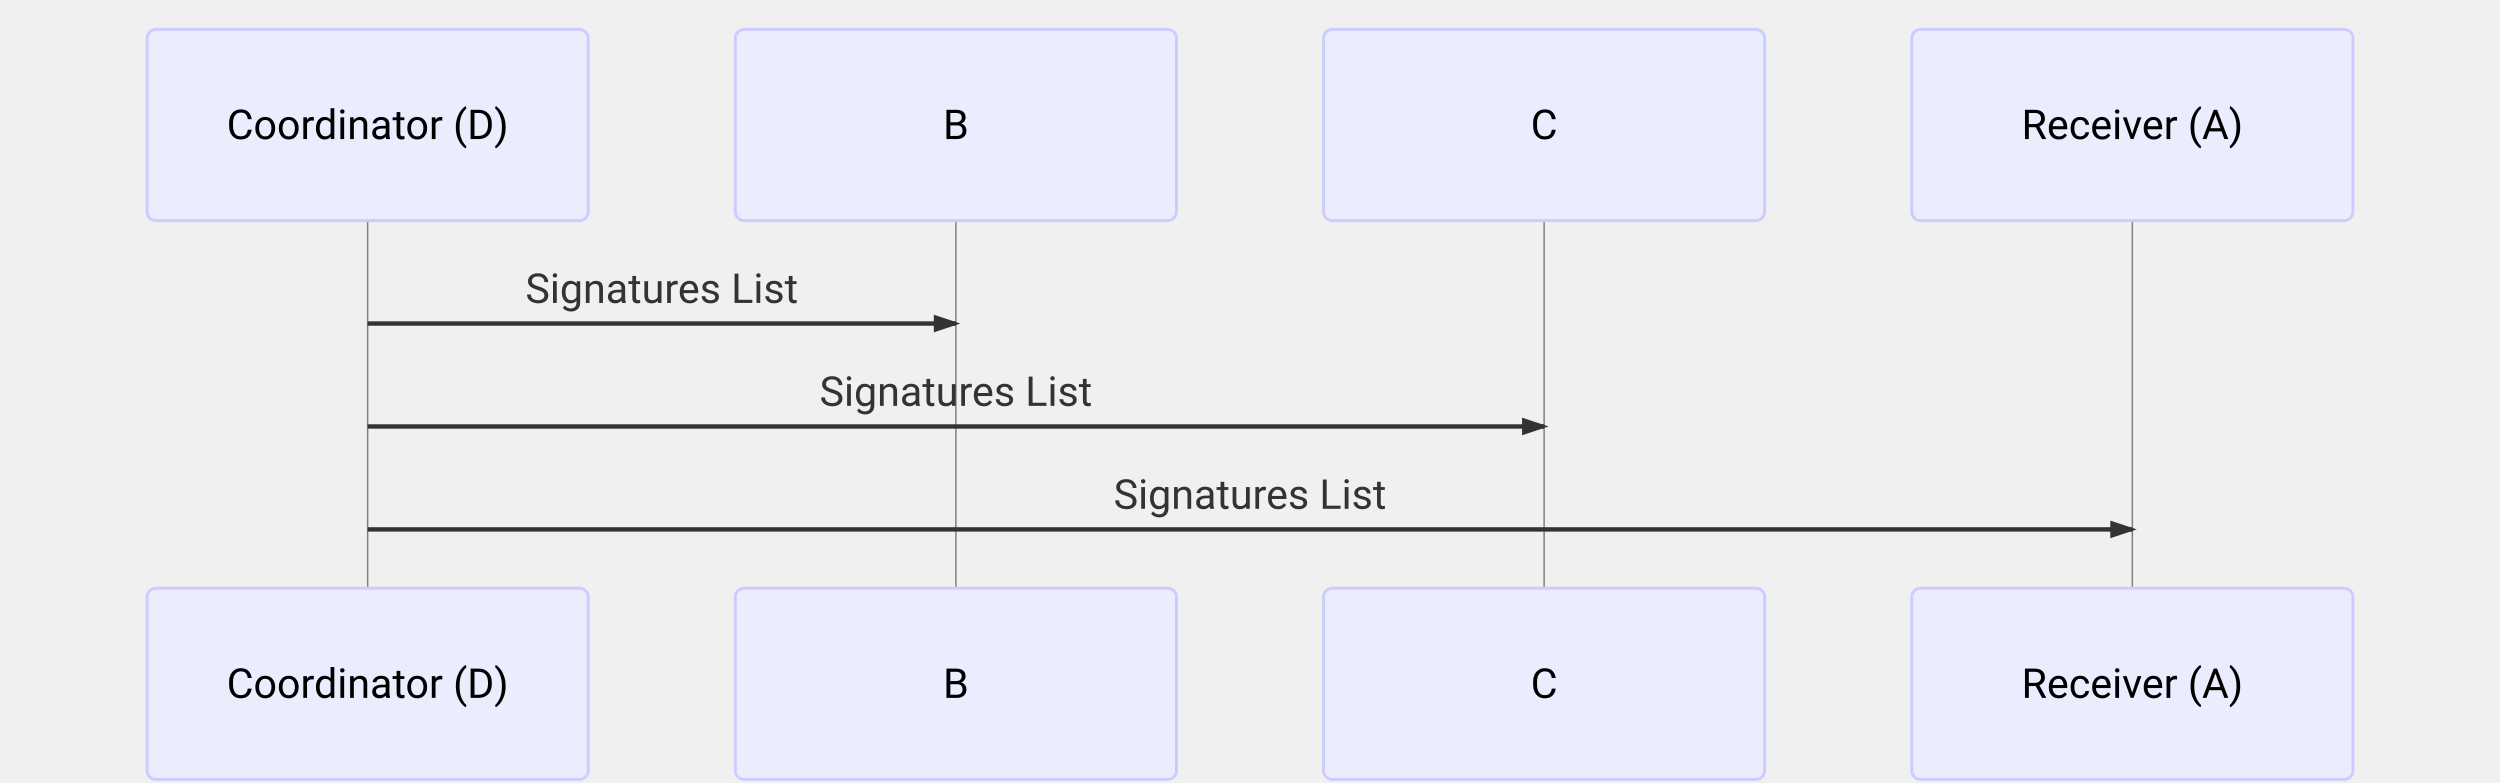
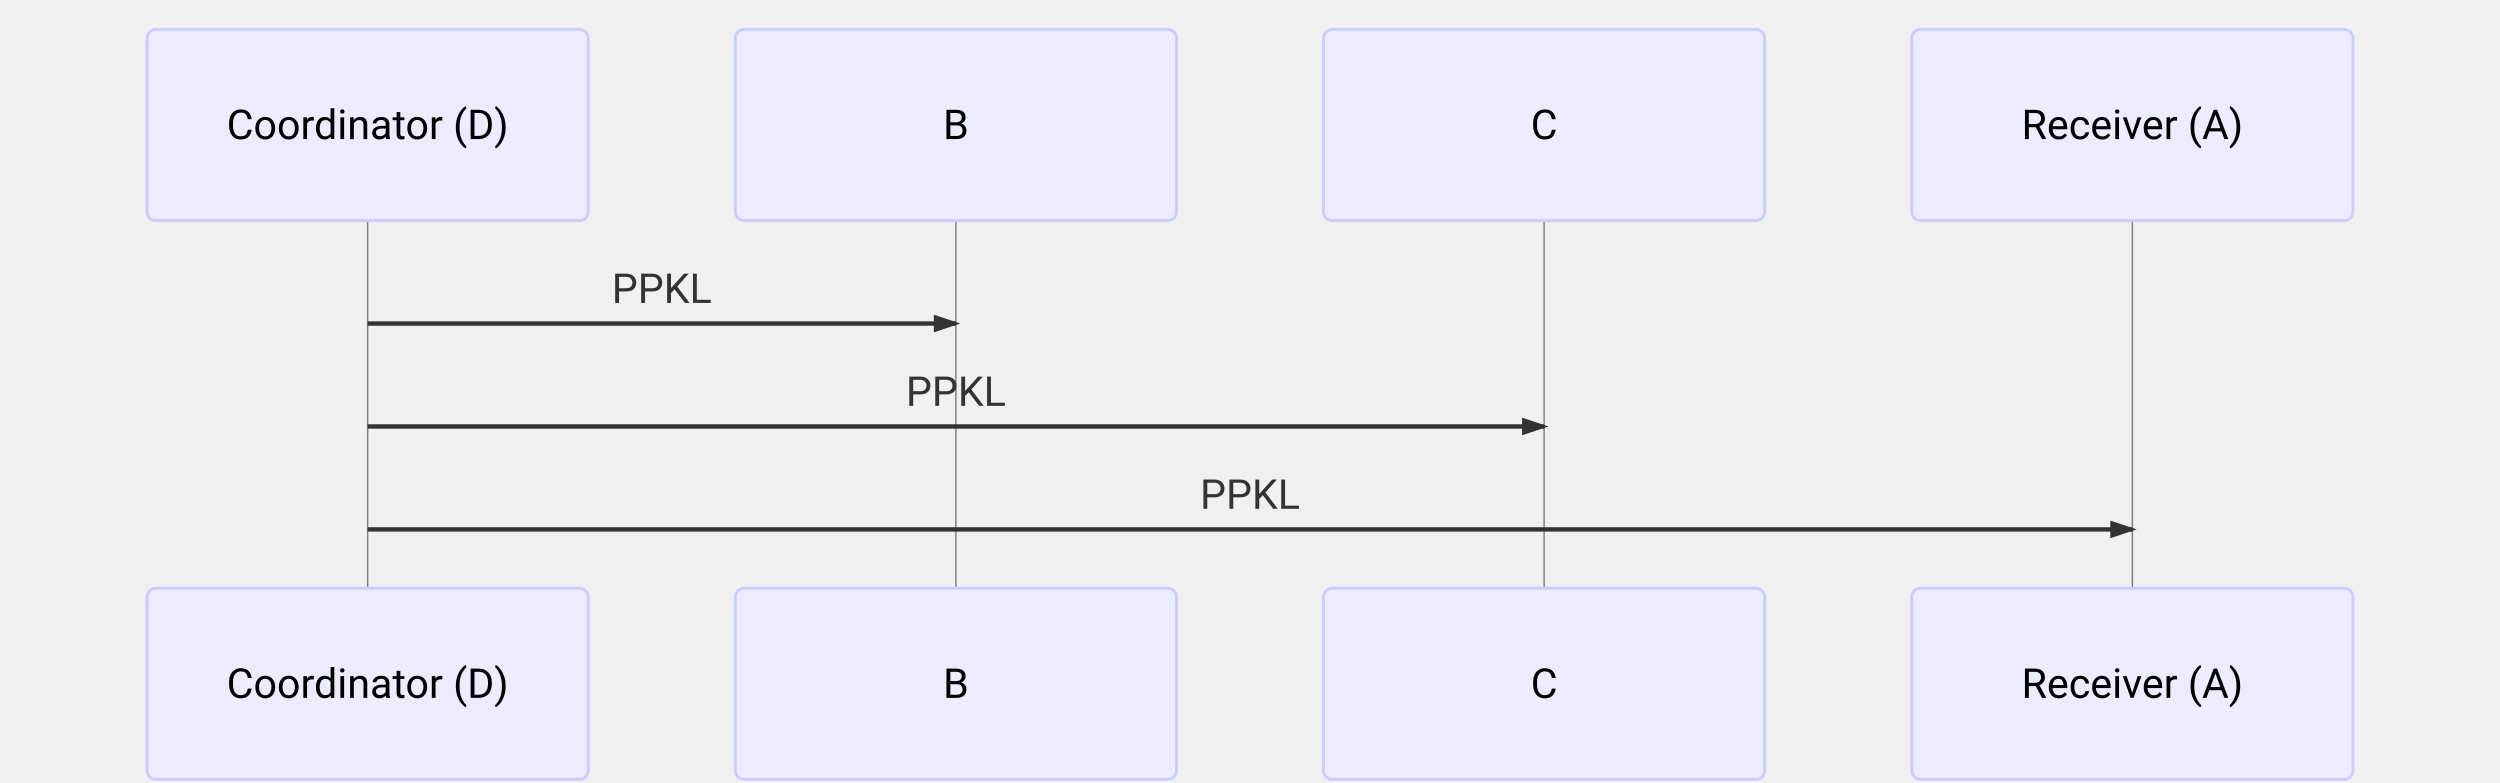
- <svg xmlns="http://www.w3.org/2000/svg" id="mermaid-1538120130587" width="100%" height="100%" style="max-width:850px;" viewBox="-50 -10 850 266">
+ <svg xmlns="http://www.w3.org/2000/svg" id="mermaid-1538477715284" width="100%" height="100%" style="max-width:850px;" viewBox="-50 -10 850 266">
  <style>


- #mermaid-1538120130587 .label {
+ #mermaid-1538477715284 .label {
  font-family: 'trebuchet ms', verdana, arial;
  color: #333; }

- #mermaid-1538120130587 .node rect,
- #mermaid-1538120130587 .node circle,
- #mermaid-1538120130587 .node ellipse,
- #mermaid-1538120130587 .node polygon {
+ #mermaid-1538477715284 .node rect,
+ #mermaid-1538477715284 .node circle,
+ #mermaid-1538477715284 .node ellipse,
+ #mermaid-1538477715284 .node polygon {
  fill: #ECECFF;
  stroke: #9370DB;
  stroke-width: 1px; }

- #mermaid-1538120130587 .node.clickable {
+ #mermaid-1538477715284 .node.clickable {
  cursor: pointer; }

- #mermaid-1538120130587 .arrowheadPath {
+ #mermaid-1538477715284 .arrowheadPath {
  fill: #333333; }

- #mermaid-1538120130587 .edgePath .path {
+ #mermaid-1538477715284 .edgePath .path {
  stroke: #333333;
  stroke-width: 1.5px; }

- #mermaid-1538120130587 .edgeLabel {
+ #mermaid-1538477715284 .edgeLabel {
  background-color: #e8e8e8; }

- #mermaid-1538120130587 .cluster rect {
+ #mermaid-1538477715284 .cluster rect {
  fill: #ffffde !important;
  stroke: #aaaa33 !important;
  stroke-width: 1px !important; }

- #mermaid-1538120130587 .cluster text {
-   fill: #333; }
- 
- #mermaid-1538120130587 div.mermaidTooltip {
+ #mermaid-1538477715284 .cluster text {
+   fill: #333; }
+ 
+ #mermaid-1538477715284 div.mermaidTooltip {
  position: absolute;
  text-align: center;
  max-width: 200px;
  padding: 2px;
  font-family: 'trebuchet ms', verdana, arial;
  font-size: 12px;
  background: #ffffde;
  border: 1px solid #aaaa33;
  border-radius: 2px;
  pointer-events: none;
  z-index: 100; }

- #mermaid-1538120130587 .actor {
+ #mermaid-1538477715284 .actor {
  stroke: #CCCCFF;
  fill: #ECECFF; }

- #mermaid-1538120130587 text.actor {
+ #mermaid-1538477715284 text.actor {
  fill: black;
  stroke: none; }

- #mermaid-1538120130587 .actor-line {
+ #mermaid-1538477715284 .actor-line {
  stroke: grey; }

- #mermaid-1538120130587 .messageLine0 {
+ #mermaid-1538477715284 .messageLine0 {
  stroke-width: 1.5;
  stroke-dasharray: '2 2';
  marker-end: 'url(#arrowhead)';
  stroke: #333; }

- #mermaid-1538120130587 .messageLine1 {
+ #mermaid-1538477715284 .messageLine1 {
  stroke-width: 1.5;
  stroke-dasharray: '2 2';
  stroke: #333; }

- #mermaid-1538120130587 #arrowhead {
-   fill: #333; }
- 
- #mermaid-1538120130587 #crosshead path {
+ #mermaid-1538477715284 #arrowhead {
+   fill: #333; }
+ 
+ #mermaid-1538477715284 #crosshead path {
  fill: #333 !important;
  stroke: #333 !important; }

- #mermaid-1538120130587 .messageText {
+ #mermaid-1538477715284 .messageText {
  fill: #333;
  stroke: none; }

- #mermaid-1538120130587 .labelBox {
+ #mermaid-1538477715284 .labelBox {
  stroke: #CCCCFF;
  fill: #ECECFF; }

- #mermaid-1538120130587 .labelText {
+ #mermaid-1538477715284 .labelText {
  fill: black;
  stroke: none; }

- #mermaid-1538120130587 .loopText {
+ #mermaid-1538477715284 .loopText {
  fill: black;
  stroke: none; }

- #mermaid-1538120130587 .loopLine {
+ #mermaid-1538477715284 .loopLine {
  stroke-width: 2;
  stroke-dasharray: '2 2';
  marker-end: 'url(#arrowhead)';
  stroke: #CCCCFF; }

- #mermaid-1538120130587 .note {
+ #mermaid-1538477715284 .note {
  stroke: #aaaa33;
  fill: #fff5ad; }

- #mermaid-1538120130587 .noteText {
+ #mermaid-1538477715284 .noteText {
  fill: black;
  stroke: none;
  font-family: 'trebuchet ms', verdana, arial;
  font-size: 14px; }


- #mermaid-1538120130587 .section {
+ #mermaid-1538477715284 .section {
  stroke: none;
  opacity: 0.2; }

- #mermaid-1538120130587 .section0 {
+ #mermaid-1538477715284 .section0 {
  fill: rgba(102, 102, 255, 0.49); }

- #mermaid-1538120130587 .section2 {
+ #mermaid-1538477715284 .section2 {
  fill: #fff400; }

- #mermaid-1538120130587 .section1,
- #mermaid-1538120130587 .section3 {
+ #mermaid-1538477715284 .section1,
+ #mermaid-1538477715284 .section3 {
  fill: white;
  opacity: 0.2; }

- #mermaid-1538120130587 .sectionTitle0 {
-   fill: #333; }
- 
- #mermaid-1538120130587 .sectionTitle1 {
-   fill: #333; }
- 
- #mermaid-1538120130587 .sectionTitle2 {
-   fill: #333; }
- 
- #mermaid-1538120130587 .sectionTitle3 {
-   fill: #333; }
- 
- #mermaid-1538120130587 .sectionTitle {
+ #mermaid-1538477715284 .sectionTitle0 {
+   fill: #333; }
+ 
+ #mermaid-1538477715284 .sectionTitle1 {
+   fill: #333; }
+ 
+ #mermaid-1538477715284 .sectionTitle2 {
+   fill: #333; }
+ 
+ #mermaid-1538477715284 .sectionTitle3 {
+   fill: #333; }
+ 
+ #mermaid-1538477715284 .sectionTitle {
  text-anchor: start;
  font-size: 11px;
  text-height: 14px; }


- #mermaid-1538120130587 .grid .tick {
+ #mermaid-1538477715284 .grid .tick {
  stroke: lightgrey;
  opacity: 0.3;
  shape-rendering: crispEdges; }

- #mermaid-1538120130587 .grid path {
+ #mermaid-1538477715284 .grid path {
  stroke-width: 0; }


- #mermaid-1538120130587 .today {
+ #mermaid-1538477715284 .today {
  fill: none;
  stroke: red;
  stroke-width: 2px; }



- #mermaid-1538120130587 .task {
+ #mermaid-1538477715284 .task {
  stroke-width: 2; }

- #mermaid-1538120130587 .taskText {
+ #mermaid-1538477715284 .taskText {
  text-anchor: middle;
  font-size: 11px; }

- #mermaid-1538120130587 .taskTextOutsideRight {
+ #mermaid-1538477715284 .taskTextOutsideRight {
  fill: black;
  text-anchor: start;
  font-size: 11px; }

- #mermaid-1538120130587 .taskTextOutsideLeft {
+ #mermaid-1538477715284 .taskTextOutsideLeft {
  fill: black;
  text-anchor: end;
  font-size: 11px; }


- #mermaid-1538120130587 .taskText0,
- #mermaid-1538120130587 .taskText1,
- #mermaid-1538120130587 .taskText2,
- #mermaid-1538120130587 .taskText3 {
+ #mermaid-1538477715284 .taskText0,
+ #mermaid-1538477715284 .taskText1,
+ #mermaid-1538477715284 .taskText2,
+ #mermaid-1538477715284 .taskText3 {
  fill: white; }

- #mermaid-1538120130587 .task0,
- #mermaid-1538120130587 .task1,
- #mermaid-1538120130587 .task2,
- #mermaid-1538120130587 .task3 {
+ #mermaid-1538477715284 .task0,
+ #mermaid-1538477715284 .task1,
+ #mermaid-1538477715284 .task2,
+ #mermaid-1538477715284 .task3 {
  fill: #8a90dd;
  stroke: #534fbc; }

- #mermaid-1538120130587 .taskTextOutside0,
- #mermaid-1538120130587 .taskTextOutside2 {
+ #mermaid-1538477715284 .taskTextOutside0,
+ #mermaid-1538477715284 .taskTextOutside2 {
  fill: black; }

- #mermaid-1538120130587 .taskTextOutside1,
- #mermaid-1538120130587 .taskTextOutside3 {
+ #mermaid-1538477715284 .taskTextOutside1,
+ #mermaid-1538477715284 .taskTextOutside3 {
  fill: black; }


- #mermaid-1538120130587 .active0,
- #mermaid-1538120130587 .active1,
- #mermaid-1538120130587 .active2,
- #mermaid-1538120130587 .active3 {
+ #mermaid-1538477715284 .active0,
+ #mermaid-1538477715284 .active1,
+ #mermaid-1538477715284 .active2,
+ #mermaid-1538477715284 .active3 {
  fill: #bfc7ff;
  stroke: #534fbc; }

- #mermaid-1538120130587 .activeText0,
- #mermaid-1538120130587 .activeText1,
- #mermaid-1538120130587 .activeText2,
- #mermaid-1538120130587 .activeText3 {
+ #mermaid-1538477715284 .activeText0,
+ #mermaid-1538477715284 .activeText1,
+ #mermaid-1538477715284 .activeText2,
+ #mermaid-1538477715284 .activeText3 {
  fill: black !important; }


- #mermaid-1538120130587 .done0,
- #mermaid-1538120130587 .done1,
- #mermaid-1538120130587 .done2,
- #mermaid-1538120130587 .done3 {
+ #mermaid-1538477715284 .done0,
+ #mermaid-1538477715284 .done1,
+ #mermaid-1538477715284 .done2,
+ #mermaid-1538477715284 .done3 {
  stroke: grey;
  fill: lightgrey;
  stroke-width: 2; }

- #mermaid-1538120130587 .doneText0,
- #mermaid-1538120130587 .doneText1,
- #mermaid-1538120130587 .doneText2,
- #mermaid-1538120130587 .doneText3 {
+ #mermaid-1538477715284 .doneText0,
+ #mermaid-1538477715284 .doneText1,
+ #mermaid-1538477715284 .doneText2,
+ #mermaid-1538477715284 .doneText3 {
  fill: black !important; }


- #mermaid-1538120130587 .crit0,
- #mermaid-1538120130587 .crit1,
- #mermaid-1538120130587 .crit2,
- #mermaid-1538120130587 .crit3 {
+ #mermaid-1538477715284 .crit0,
+ #mermaid-1538477715284 .crit1,
+ #mermaid-1538477715284 .crit2,
+ #mermaid-1538477715284 .crit3 {
  stroke: #ff8888;
  fill: red;
  stroke-width: 2; }

- #mermaid-1538120130587 .activeCrit0,
- #mermaid-1538120130587 .activeCrit1,
- #mermaid-1538120130587 .activeCrit2,
- #mermaid-1538120130587 .activeCrit3 {
+ #mermaid-1538477715284 .activeCrit0,
+ #mermaid-1538477715284 .activeCrit1,
+ #mermaid-1538477715284 .activeCrit2,
+ #mermaid-1538477715284 .activeCrit3 {
  stroke: #ff8888;
  fill: #bfc7ff;
  stroke-width: 2; }

- #mermaid-1538120130587 .doneCrit0,
- #mermaid-1538120130587 .doneCrit1,
- #mermaid-1538120130587 .doneCrit2,
- #mermaid-1538120130587 .doneCrit3 {
+ #mermaid-1538477715284 .doneCrit0,
+ #mermaid-1538477715284 .doneCrit1,
+ #mermaid-1538477715284 .doneCrit2,
+ #mermaid-1538477715284 .doneCrit3 {
  stroke: #ff8888;
  fill: lightgrey;
  stroke-width: 2;
  cursor: pointer;
  shape-rendering: crispEdges; }

- #mermaid-1538120130587 .doneCritText0,
- #mermaid-1538120130587 .doneCritText1,
- #mermaid-1538120130587 .doneCritText2,
- #mermaid-1538120130587 .doneCritText3 {
+ #mermaid-1538477715284 .doneCritText0,
+ #mermaid-1538477715284 .doneCritText1,
+ #mermaid-1538477715284 .doneCritText2,
+ #mermaid-1538477715284 .doneCritText3 {
  fill: black !important; }

- #mermaid-1538120130587 .activeCritText0,
- #mermaid-1538120130587 .activeCritText1,
- #mermaid-1538120130587 .activeCritText2,
- #mermaid-1538120130587 .activeCritText3 {
+ #mermaid-1538477715284 .activeCritText0,
+ #mermaid-1538477715284 .activeCritText1,
+ #mermaid-1538477715284 .activeCritText2,
+ #mermaid-1538477715284 .activeCritText3 {
  fill: black !important; }

- #mermaid-1538120130587 .titleText {
+ #mermaid-1538477715284 .titleText {
  text-anchor: middle;
  font-size: 18px;
  fill: black; }

- #mermaid-1538120130587 g.classGroup text {
+ #mermaid-1538477715284 g.classGroup text {
  fill: #9370DB;
  stroke: none;
  font-family: 'trebuchet ms', verdana, arial;
  font-size: 10px; }

- #mermaid-1538120130587 g.classGroup rect {
+ #mermaid-1538477715284 g.classGroup rect {
  fill: #ECECFF;
  stroke: #9370DB; }

- #mermaid-1538120130587 g.classGroup line {
-   stroke: #9370DB;
-   stroke-width: 1; }
- 
- #mermaid-1538120130587 .classLabel .box {
+ #mermaid-1538477715284 g.classGroup line {
+   stroke: #9370DB;
+   stroke-width: 1; }
+ 
+ #mermaid-1538477715284 .classLabel .box {
  stroke: none;
  stroke-width: 0;
  fill: #ECECFF;
  opacity: 0.5; }

- #mermaid-1538120130587 .classLabel .label {
+ #mermaid-1538477715284 .classLabel .label {
  fill: #9370DB;
  font-size: 10px; }

- #mermaid-1538120130587 .relation {
+ #mermaid-1538477715284 .relation {
  stroke: #9370DB;
  stroke-width: 1;
  fill: none; }

- #mermaid-1538120130587 #compositionStart {
-   fill: #9370DB;
-   stroke: #9370DB;
-   stroke-width: 1; }
- 
- #mermaid-1538120130587 #compositionEnd {
-   fill: #9370DB;
-   stroke: #9370DB;
-   stroke-width: 1; }
- 
- #mermaid-1538120130587 #aggregationStart {
+ #mermaid-1538477715284 #compositionStart {
+   fill: #9370DB;
+   stroke: #9370DB;
+   stroke-width: 1; }
+ 
+ #mermaid-1538477715284 #compositionEnd {
+   fill: #9370DB;
+   stroke: #9370DB;
+   stroke-width: 1; }
+ 
+ #mermaid-1538477715284 #aggregationStart {
  fill: #ECECFF;
  stroke: #9370DB;
  stroke-width: 1; }

- #mermaid-1538120130587 #aggregationEnd {
+ #mermaid-1538477715284 #aggregationEnd {
  fill: #ECECFF;
  stroke: #9370DB;
  stroke-width: 1; }

- #mermaid-1538120130587 #dependencyStart {
-   fill: #9370DB;
-   stroke: #9370DB;
-   stroke-width: 1; }
- 
- #mermaid-1538120130587 #dependencyEnd {
-   fill: #9370DB;
-   stroke: #9370DB;
-   stroke-width: 1; }
- 
- #mermaid-1538120130587 #extensionStart {
-   fill: #9370DB;
-   stroke: #9370DB;
-   stroke-width: 1; }
- 
- #mermaid-1538120130587 #extensionEnd {
-   fill: #9370DB;
-   stroke: #9370DB;
-   stroke-width: 1; }
- 
- #mermaid-1538120130587 .commit-id,
- #mermaid-1538120130587 .commit-msg,
- #mermaid-1538120130587 .branch-label {
+ #mermaid-1538477715284 #dependencyStart {
+   fill: #9370DB;
+   stroke: #9370DB;
+   stroke-width: 1; }
+ 
+ #mermaid-1538477715284 #dependencyEnd {
+   fill: #9370DB;
+   stroke: #9370DB;
+   stroke-width: 1; }
+ 
+ #mermaid-1538477715284 #extensionStart {
+   fill: #9370DB;
+   stroke: #9370DB;
+   stroke-width: 1; }
+ 
+ #mermaid-1538477715284 #extensionEnd {
+   fill: #9370DB;
+   stroke: #9370DB;
+   stroke-width: 1; }
+ 
+ #mermaid-1538477715284 .commit-id,
+ #mermaid-1538477715284 .commit-msg,
+ #mermaid-1538477715284 .branch-label {
  fill: lightgrey;
  color: lightgrey; }
</style>
-   <style>#mermaid-1538120130587 {
+   <style>#mermaid-1538477715284 {
    color: rgba(0, 0, 0, 0.65);
    font: normal normal 400 normal 14px / 21px "Monospaced Number", "Chinese Quote", -apple-system, BlinkMacSystemFont, "Segoe UI", Roboto, "PingFang SC", "Hiragino Sans GB", "Microsoft YaHei", "Helvetica Neue", Helvetica, Arial, sans-serif;
  }</style>
  <g />
  <g>
    <line id="actor0" x1="75" y1="5" x2="75" y2="255" class="actor-line" stroke-width="0.5px" stroke="#999" />
    <rect x="0" y="0" fill="#eaeaea" stroke="#666" width="150" height="65" rx="3" ry="3" class="actor" />
    <text x="75" y="32.5" dominant-baseline="central" alignment-baseline="central" class="actor" style="text-anchor: middle;">
      <tspan x="75" dy="0">Coordinator (D)</tspan>
    </text>
  </g>
  <g>
    <line id="actor1" x1="275" y1="5" x2="275" y2="255" class="actor-line" stroke-width="0.5px" stroke="#999" />
    <rect x="200" y="0" fill="#eaeaea" stroke="#666" width="150" height="65" rx="3" ry="3" class="actor" />
    <text x="275" y="32.5" dominant-baseline="central" alignment-baseline="central" class="actor" style="text-anchor: middle;">
      <tspan x="275" dy="0">B</tspan>
    </text>
  </g>
  <g>
    <line id="actor2" x1="475" y1="5" x2="475" y2="255" class="actor-line" stroke-width="0.5px" stroke="#999" />
    <rect x="400" y="0" fill="#eaeaea" stroke="#666" width="150" height="65" rx="3" ry="3" class="actor" />
    <text x="475" y="32.5" dominant-baseline="central" alignment-baseline="central" class="actor" style="text-anchor: middle;">
      <tspan x="475" dy="0">C</tspan>
    </text>
  </g>
  <g>
    <line id="actor3" x1="675" y1="5" x2="675" y2="255" class="actor-line" stroke-width="0.5px" stroke="#999" />
    <rect x="600" y="0" fill="#eaeaea" stroke="#666" width="150" height="65" rx="3" ry="3" class="actor" />
    <text x="675" y="32.5" dominant-baseline="central" alignment-baseline="central" class="actor" style="text-anchor: middle;">
      <tspan x="675" dy="0">Receiver (A)</tspan>
    </text>
  </g>
  <defs>
    <marker id="arrowhead" refX="5" refY="2" markerWidth="6" markerHeight="4" orient="auto">
      <path d="M 0,0 V 4 L6,2 Z" />
    </marker>
  </defs>
  <defs>
    <marker id="crosshead" markerWidth="15" markerHeight="8" orient="auto" refX="16" refY="4">
      <path fill="black" stroke="#000000" stroke-width="1px" d="M 9,2 V 6 L16,4 Z" style="stroke-dasharray: 0, 0;" />
      <path fill="none" stroke="#000000" stroke-width="1px" d="M 0,1 L 6,7 M 6,1 L 0,7" style="stroke-dasharray: 0, 0;" />
    </marker>
  </defs>
  <g>
-     <text x="175" y="93" class="messageText" style="text-anchor: middle;">Signatures List</text>
+     <text x="175" y="93" class="messageText" style="text-anchor: middle;">PPKL</text>
    <line x1="75" y1="100" x2="275" y2="100" class="messageLine0" stroke-width="2" stroke="black" marker-end="url(#arrowhead)" style="fill: none;" />
  </g>
  <g>
-     <text x="275" y="128" class="messageText" style="text-anchor: middle;">Signatures List</text>
+     <text x="275" y="128" class="messageText" style="text-anchor: middle;">PPKL</text>
    <line x1="75" y1="135" x2="475" y2="135" class="messageLine0" stroke-width="2" stroke="black" marker-end="url(#arrowhead)" style="fill: none;" />
  </g>
  <g>
-     <text x="375" y="163" class="messageText" style="text-anchor: middle;">Signatures List</text>
+     <text x="375" y="163" class="messageText" style="text-anchor: middle;">PPKL</text>
    <line x1="75" y1="170" x2="675" y2="170" class="messageLine0" stroke-width="2" stroke="black" marker-end="url(#arrowhead)" style="fill: none;" />
  </g>
  <g>
    <rect x="0" y="190" fill="#eaeaea" stroke="#666" width="150" height="65" rx="3" ry="3" class="actor" />
    <text x="75" y="222.5" dominant-baseline="central" alignment-baseline="central" class="actor" style="text-anchor: middle;">
      <tspan x="75" dy="0">Coordinator (D)</tspan>
    </text>
  </g>
  <g>
    <rect x="200" y="190" fill="#eaeaea" stroke="#666" width="150" height="65" rx="3" ry="3" class="actor" />
    <text x="275" y="222.5" dominant-baseline="central" alignment-baseline="central" class="actor" style="text-anchor: middle;">
      <tspan x="275" dy="0">B</tspan>
    </text>
  </g>
  <g>
    <rect x="400" y="190" fill="#eaeaea" stroke="#666" width="150" height="65" rx="3" ry="3" class="actor" />
    <text x="475" y="222.5" dominant-baseline="central" alignment-baseline="central" class="actor" style="text-anchor: middle;">
      <tspan x="475" dy="0">C</tspan>
    </text>
  </g>
  <g>
    <rect x="600" y="190" fill="#eaeaea" stroke="#666" width="150" height="65" rx="3" ry="3" class="actor" />
    <text x="675" y="222.5" dominant-baseline="central" alignment-baseline="central" class="actor" style="text-anchor: middle;">
      <tspan x="675" dy="0">Receiver (A)</tspan>
    </text>
  </g>
</svg>
